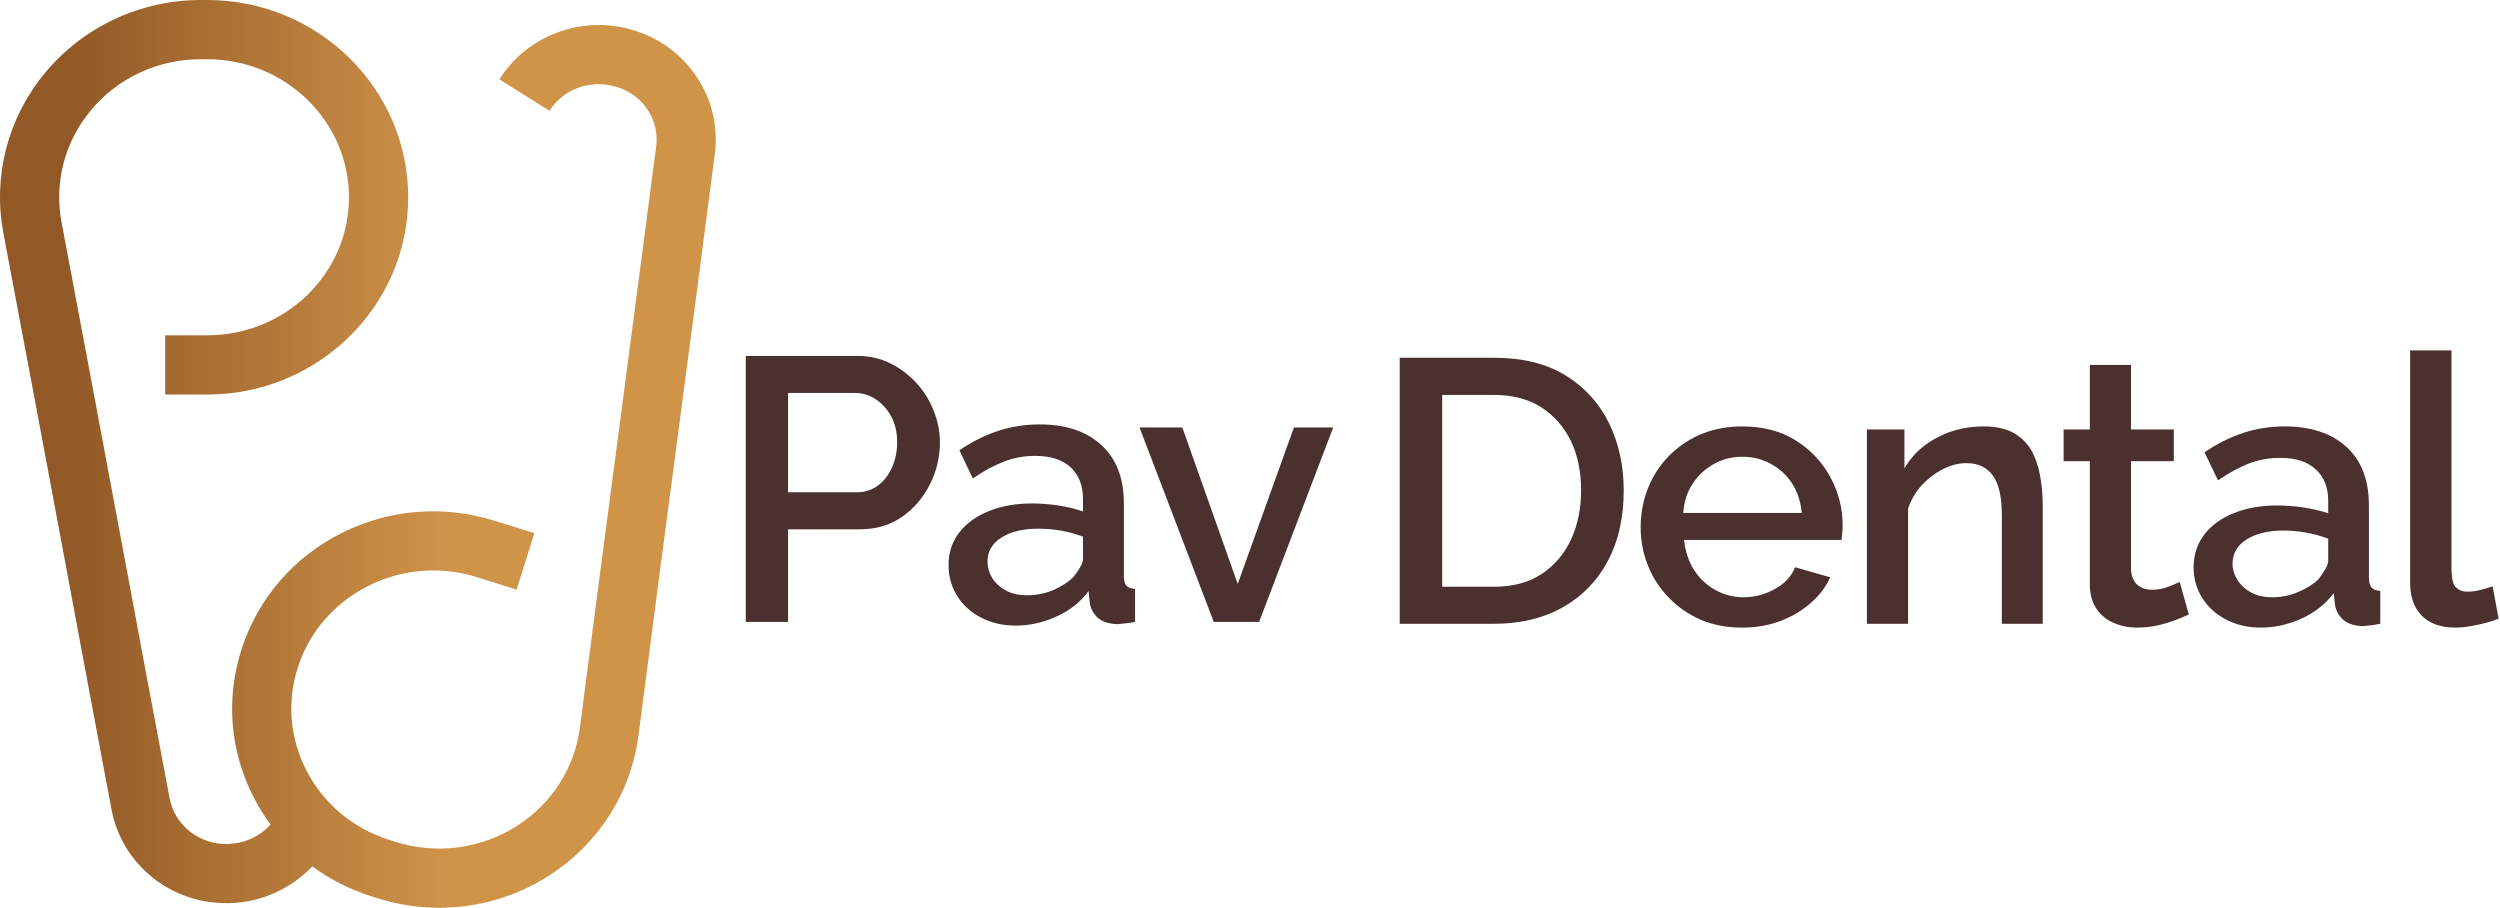
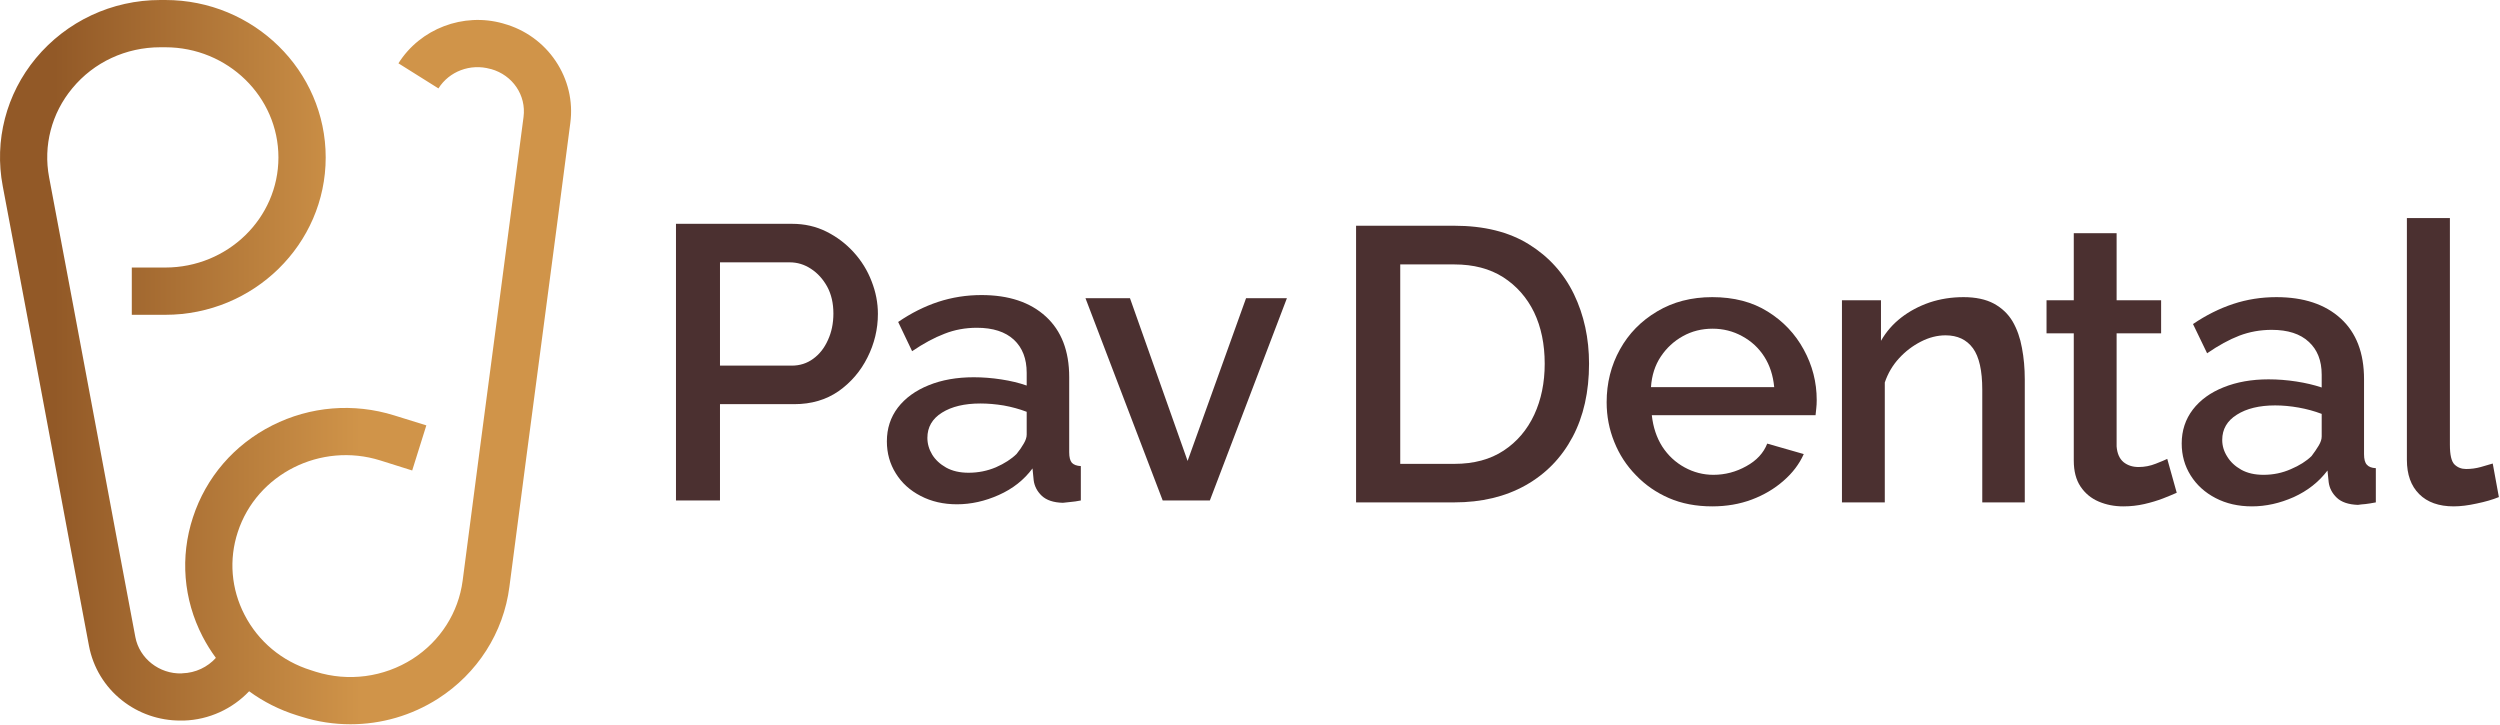
- <svg xmlns="http://www.w3.org/2000/svg" width="1567" height="569" viewBox="0 0 1567 569" fill="none">
+ <svg xmlns="http://www.w3.org/2000/svg" width="1964" height="569" viewBox="0 0 1964 569" fill="none" role="img" aria-labelledby="pav-logo-title">
  <path d="M436.516 47.94C427.009 33.728 412.496 23.219 395.782 18.616L395.182 18.415C363.956 9.608 330.127 22.519 313.013 49.742L344.439 69.458C352.846 56.047 369.56 49.742 385.173 54.145L385.774 54.245C402.788 59.05 413.497 74.863 411.295 91.877C404.39 144.821 397.184 199.267 390.278 251.911C381.37 319.267 372.163 388.926 363.455 456.182C360.152 481.303 345.841 503.722 324.122 517.634C301.503 532.046 273.78 535.749 248.059 527.742L244.356 526.541C221.436 519.435 202.921 503.922 192.112 483.005C181.603 462.688 179.701 439.568 186.807 417.95C201.72 372.312 251.962 347.091 298.701 361.703L323.822 369.61L334.931 334.18L309.81 326.373C277.784 316.365 243.755 319.167 213.93 334.18C184.005 349.293 161.886 374.914 151.578 406.44C141.369 437.566 144.072 470.794 159.084 499.919C162.153 505.857 165.656 511.495 169.593 516.833C163.087 524.039 153.68 528.643 143.271 528.943L142.67 529.043C125.156 529.544 109.543 517.333 106.34 500.519C96.432 448.075 86.323 394.03 76.615 341.886C64.105 275.03 51.194 205.973 38.583 139.317C33.879 114.496 40.485 88.975 56.798 69.358C73.713 48.841 98.934 37.131 125.956 37.131H129.86C178.901 37.131 218.734 75.964 218.734 123.704C218.734 171.444 178.901 210.176 129.86 210.176H103.538V247.307H129.86C199.318 247.307 255.865 191.861 255.865 123.704C255.865 55.446 199.318 0 129.86 0H125.956C87.924 0 52.295 16.714 28.174 45.738C4.855 73.862 -4.653 110.493 2.153 146.222C14.763 212.778 27.674 281.836 40.184 348.692C49.893 400.936 60.001 454.981 69.909 507.425C73.112 524.339 82.32 539.552 95.931 550.261C108.942 560.57 125.056 566.074 141.569 566.074C142.303 566.074 143.037 566.074 143.771 566.074H144.372C164.389 565.474 182.704 556.766 195.715 543.055C206.924 551.262 219.535 557.667 233.346 561.971L236.949 563.072C249.56 567.075 262.471 568.977 275.382 568.977C299.502 568.977 323.322 562.171 344.139 548.86C375.065 529.043 395.582 497.016 400.186 460.986C408.893 393.83 418.101 324.172 427.009 256.815C434.014 204.171 441.12 149.625 448.026 96.681C450.328 79.667 446.225 62.352 436.516 47.94Z" fill="url(#paint0_linear_247_3)" />
-   <path d="M467.442 389.826V223.086H537.401C544.941 223.086 551.846 224.654 558.118 227.79C564.39 230.926 569.862 235.063 574.532 240.2C579.269 245.405 582.872 251.243 585.341 257.715C587.877 264.187 589.144 270.726 589.144 277.331C589.144 286.539 587.043 295.313 582.839 303.653C578.702 311.927 572.897 318.699 565.424 323.97C557.885 329.175 549.011 331.777 538.802 331.777H493.965V389.826H467.442ZM493.965 308.558H537.201C542.072 308.558 546.375 307.19 550.112 304.454C553.915 301.718 556.884 297.949 559.019 293.145C561.221 288.407 562.322 283.07 562.322 277.131C562.322 270.993 561.087 265.622 558.619 261.018C556.083 256.414 552.814 252.811 548.811 250.209C544.874 247.606 540.604 246.305 536 246.305H493.965V308.558Z" fill-rule="evenodd" clip-rule="evenodd" fill="#4B3030" />
-   <path d="M594.549 354.197C594.549 346.457 596.751 339.685 601.154 333.88C605.625 328.075 611.83 323.572 619.77 320.369C627.643 317.166 636.684 315.565 646.893 315.565C652.364 315.565 657.902 315.999 663.507 316.866C669.178 317.733 674.282 318.968 678.819 320.569V312.863C678.819 304.389 676.251 297.75 671.113 292.946C665.909 288.142 658.469 285.74 648.794 285.74C641.855 285.74 635.35 286.941 629.278 289.343C623.139 291.678 616.634 295.181 609.762 299.852L601.355 282.237C609.161 276.899 617.201 272.863 625.475 270.127C633.815 267.391 642.522 266.023 651.597 266.023C668.01 266.023 680.921 270.327 690.329 278.934C699.737 287.541 704.441 299.718 704.441 315.465V360.803C704.441 363.739 704.975 365.84 706.042 367.108C707.176 368.309 708.978 368.976 711.447 369.11V389.827C709.111 390.294 707.043 390.594 705.242 390.728C703.44 390.928 701.905 391.095 700.638 391.228C695.033 391.095 690.796 389.694 687.927 387.025C685.125 384.356 683.49 381.22 683.023 377.617L682.322 370.511C677.185 377.45 670.412 382.788 662.005 386.524C653.665 390.261 645.258 392.129 636.784 392.129C628.644 392.129 621.371 390.461 614.966 387.125C608.494 383.789 603.49 379.252 599.953 373.513C596.35 367.775 594.549 361.337 594.549 354.197ZM672.714 361.804C674.449 359.669 675.884 357.6 677.018 355.598C678.219 353.597 678.819 351.762 678.819 350.094V336.382C674.416 334.714 669.812 333.447 665.008 332.579C660.137 331.779 655.433 331.378 650.896 331.378C641.355 331.378 633.648 333.213 627.777 336.883C621.905 340.553 618.969 345.623 618.969 352.096C618.969 355.632 619.937 359.001 621.872 362.204C623.807 365.34 626.609 367.942 630.279 370.011C634.015 372.079 638.519 373.113 643.79 373.113C649.595 373.113 655.1 372.012 660.304 369.81C665.442 367.542 669.578 364.873 672.714 361.804Z" fill-rule="evenodd" clip-rule="evenodd" fill="#4B3030" />
-   <path d="M760.788 389.824L714.249 267.922H741.071L775.801 366.004L811.03 267.922H835.651L789.212 389.824H760.788Z" fill="#4B3030" />
-   <path d="M877.334 390.982V224.242H936.484C954.499 224.242 969.512 227.979 981.522 235.452C993.465 242.858 1002.51 252.866 1008.64 265.477C1014.72 278.087 1017.75 292.066 1017.75 307.412C1017.75 324.359 1014.45 339.072 1007.84 351.549C1001.17 364.093 991.73 373.801 979.52 380.673C967.31 387.546 952.964 390.982 936.484 390.982H877.334ZM991.03 307.412C991.03 295.669 988.895 285.327 984.624 276.386C980.287 267.512 974.082 260.473 966.009 255.268C957.935 250.131 948.127 247.562 936.584 247.562H903.957V367.762H936.584C948.327 367.762 958.236 365.093 966.309 359.756C974.316 354.485 980.454 347.279 984.724 338.138C988.928 329.063 991.03 318.821 991.03 307.412Z" fill-rule="evenodd" clip-rule="evenodd" fill="#4B3030" />
-   <path d="M1092.01 393.383C1082.27 393.383 1073.57 391.715 1065.89 388.379C1058.22 385.043 1051.58 380.439 1045.98 374.567C1040.3 368.762 1035.97 362.09 1032.96 354.55C1029.9 347.011 1028.36 339.037 1028.36 330.63C1028.36 319.021 1031.03 308.412 1036.37 298.804C1041.64 289.262 1049.11 281.623 1058.79 275.885C1068.39 270.146 1079.47 267.277 1092.01 267.277C1105.03 267.277 1116.17 270.18 1125.44 275.985C1134.78 281.79 1142.02 289.429 1147.16 298.904C1152.36 308.378 1154.97 318.52 1154.97 329.329C1154.97 331.198 1154.87 332.966 1154.67 334.634C1154.53 336.235 1154.4 337.503 1154.27 338.437H1055.58C1056.38 345.71 1058.49 352.015 1061.89 357.353C1065.36 362.691 1069.83 366.861 1075.3 369.863C1080.77 372.866 1086.58 374.367 1092.71 374.367C1099.72 374.367 1106.33 372.632 1112.53 369.163C1118.74 365.76 1122.94 361.223 1125.14 355.551L1147.16 361.857C1144.49 367.862 1140.42 373.233 1134.95 377.97C1129.48 382.774 1123.11 386.544 1115.83 389.28C1108.56 392.015 1100.62 393.383 1092.01 393.383ZM1055.08 321.523H1129.35C1128.68 314.45 1126.68 308.312 1123.34 303.107C1120 297.903 1115.57 293.8 1110.03 290.797C1104.56 287.795 1098.62 286.293 1092.21 286.293C1085.68 286.293 1079.7 287.795 1074.3 290.797C1068.89 293.8 1064.46 297.903 1060.99 303.107C1057.52 308.312 1055.55 314.45 1055.08 321.523Z" fill-rule="evenodd" clip-rule="evenodd" fill="#4B3030" />
-   <path d="M1280.37 390.981H1254.75V323.024C1254.75 311.548 1252.88 303.241 1249.15 298.103C1245.34 292.899 1239.84 290.297 1232.63 290.297C1227.63 290.297 1222.66 291.564 1217.72 294.1C1212.78 296.635 1208.41 299.971 1204.61 304.108C1200.74 308.312 1197.87 313.182 1196 318.72V390.981H1170.18V269.179H1193.7V293.599C1196.84 288.128 1200.91 283.458 1205.91 279.588C1210.91 275.718 1216.62 272.682 1223.02 270.48C1229.43 268.345 1236.24 267.277 1243.44 267.277C1250.78 267.277 1256.89 268.578 1261.76 271.181C1266.63 273.85 1270.4 277.453 1273.07 281.99C1275.73 286.594 1277.6 291.898 1278.67 297.903C1279.8 303.841 1280.37 310.147 1280.37 316.819V390.981Z" fill="#4B3030" />
-   <path d="M1371.95 385.177C1369.88 386.111 1367.14 387.245 1363.74 388.58C1360.27 389.914 1356.5 391.049 1352.43 391.983C1348.36 392.917 1344.13 393.384 1339.72 393.384C1334.38 393.384 1329.45 392.417 1324.91 390.482C1320.37 388.547 1316.74 385.544 1314 381.474C1311.26 377.404 1309.9 372.166 1309.9 365.761V289.097H1293.48V269.18H1309.9V228.746H1335.72V269.18H1362.54V289.097H1335.72V357.254C1336.05 361.457 1337.42 364.593 1339.82 366.662C1342.29 368.663 1345.33 369.664 1348.93 369.664C1352.53 369.664 1356 368.997 1359.34 367.662C1362.74 366.328 1365.04 365.361 1366.24 364.76L1371.95 385.177Z" fill="#4B3030" />
-   <path d="M1374.95 355.451C1374.95 347.711 1377.19 340.906 1381.66 335.034C1386.13 329.229 1392.3 324.759 1400.17 321.623C1408.11 318.42 1417.15 316.819 1427.29 316.819C1432.83 316.819 1438.4 317.253 1444.01 318.12C1449.61 318.987 1454.72 320.188 1459.32 321.723V314.016C1459.32 305.543 1456.72 298.937 1451.52 294.2C1446.38 289.396 1438.94 286.994 1429.2 286.994C1422.32 286.994 1415.82 288.162 1409.68 290.497C1403.61 292.832 1397.14 296.368 1390.26 301.106L1381.76 283.491C1389.63 278.153 1397.7 274.116 1405.98 271.381C1414.25 268.645 1422.92 267.277 1432 267.277C1448.48 267.277 1461.42 271.581 1470.83 280.188C1480.17 288.729 1484.84 300.906 1484.84 316.719V361.957C1484.84 364.959 1485.41 367.061 1486.54 368.262C1487.61 369.53 1489.41 370.23 1491.95 370.364V390.981C1489.55 391.448 1487.48 391.782 1485.74 391.982C1483.94 392.115 1482.41 392.282 1481.14 392.482C1475.47 392.282 1471.23 390.848 1468.43 388.179C1465.63 385.51 1463.99 382.374 1463.53 378.771L1462.82 371.765C1457.62 378.637 1450.85 383.975 1442.51 387.778C1434.1 391.515 1425.69 393.383 1417.29 393.383C1409.08 393.383 1401.77 391.715 1395.37 388.379C1388.96 385.043 1383.96 380.506 1380.36 374.767C1376.75 369.029 1374.95 362.591 1374.95 355.451ZM1453.22 363.058C1454.88 360.856 1456.32 358.754 1457.52 356.752C1458.72 354.751 1459.32 352.916 1459.32 351.248V337.636C1454.92 335.968 1450.28 334.701 1445.41 333.833C1440.54 332.966 1435.84 332.532 1431.3 332.532C1421.76 332.532 1414.05 334.4 1408.18 338.137C1402.31 341.806 1399.37 346.877 1399.37 353.349C1399.37 356.886 1400.37 360.222 1402.37 363.358C1404.31 366.561 1407.11 369.196 1410.78 371.264C1414.45 373.333 1418.95 374.367 1424.29 374.367C1430.1 374.367 1435.57 373.233 1440.71 370.964C1445.91 368.762 1450.08 366.127 1453.22 363.058Z" fill-rule="evenodd" clip-rule="evenodd" fill="#4B3030" />
-   <path d="M1510.67 219.637H1536.59V356.251C1536.59 362.39 1537.52 366.36 1539.39 368.161C1541.26 369.963 1543.59 370.863 1546.39 370.863C1549.4 370.863 1552.33 370.463 1555.2 369.662C1558.07 368.862 1560.47 368.161 1562.41 367.561L1566.11 387.778C1562.38 389.312 1557.9 390.613 1552.7 391.681C1547.56 392.815 1542.96 393.382 1538.89 393.382C1529.95 393.382 1523.01 390.914 1518.07 385.976C1513.13 381.039 1510.67 374.166 1510.67 365.359V219.637Z" fill="#4B3030" />
+   <g transform="translate(-78.245 -114.953) scale(1.30346)">
+     <path d="M467.442 389.826V223.086H537.401C544.941 223.086 551.846 224.654 558.118 227.79C564.39 230.926 569.862 235.063 574.532 240.2C579.269 245.405 582.872 251.243 585.341 257.715C587.877 264.187 589.144 270.726 589.144 277.331C589.144 286.539 587.043 295.313 582.839 303.653C578.702 311.927 572.897 318.699 565.424 323.97C557.885 329.175 549.011 331.777 538.802 331.777H493.965V389.826H467.442ZM493.965 308.558H537.201C542.072 308.558 546.375 307.19 550.112 304.454C553.915 301.718 556.884 297.949 559.019 293.145C561.221 288.407 562.322 283.07 562.322 277.131C562.322 270.993 561.087 265.622 558.619 261.018C556.083 256.414 552.814 252.811 548.811 250.209C544.874 247.606 540.604 246.305 536 246.305H493.965V308.558Z" fill-rule="evenodd" clip-rule="evenodd" fill="#4B3030" />
+     <path d="M594.549 354.197C594.549 346.457 596.751 339.685 601.154 333.88C605.625 328.075 611.83 323.572 619.77 320.369C627.643 317.166 636.684 315.565 646.893 315.565C652.364 315.565 657.902 315.999 663.507 316.866C669.178 317.733 674.282 318.968 678.819 320.569V312.863C678.819 304.389 676.251 297.75 671.113 292.946C665.909 288.142 658.469 285.74 648.794 285.74C641.855 285.74 635.35 286.941 629.278 289.343C623.139 291.678 616.634 295.181 609.762 299.852L601.355 282.237C609.161 276.899 617.201 272.863 625.475 270.127C633.815 267.391 642.522 266.023 651.597 266.023C668.01 266.023 680.921 270.327 690.329 278.934C699.737 287.541 704.441 299.718 704.441 315.465V360.803C704.441 363.739 704.975 365.84 706.042 367.108C707.176 368.309 708.978 368.976 711.447 369.11V389.827C709.111 390.294 707.043 390.594 705.242 390.728C703.44 390.928 701.905 391.095 700.638 391.228C695.033 391.095 690.796 389.694 687.927 387.025C685.125 384.356 683.49 381.22 683.023 377.617L682.322 370.511C677.185 377.45 670.412 382.788 662.005 386.524C653.665 390.261 645.258 392.129 636.784 392.129C628.644 392.129 621.371 390.461 614.966 387.125C608.494 383.789 603.49 379.252 599.953 373.513C596.35 367.775 594.549 361.337 594.549 354.197ZM672.714 361.804C674.449 359.669 675.884 357.6 677.018 355.598C678.219 353.597 678.819 351.762 678.819 350.094V336.382C674.416 334.714 669.812 333.447 665.008 332.579C660.137 331.779 655.433 331.378 650.896 331.378C641.355 331.378 633.648 333.213 627.777 336.883C621.905 340.553 618.969 345.623 618.969 352.096C618.969 355.632 619.937 359.001 621.872 362.204C623.807 365.34 626.609 367.942 630.279 370.011C634.015 372.079 638.519 373.113 643.79 373.113C649.595 373.113 655.1 372.012 660.304 369.81C665.442 367.542 669.578 364.873 672.714 361.804Z" fill-rule="evenodd" clip-rule="evenodd" fill="#4B3030" />
+     <path d="M760.788 389.824L714.249 267.922H741.071L775.801 366.004L811.03 267.922H835.651L789.212 389.824H760.788Z" fill="#4B3030" />
+     <path d="M877.334 390.982V224.242H936.484C954.499 224.242 969.512 227.979 981.522 235.452C993.465 242.858 1002.51 252.866 1008.64 265.477C1014.72 278.087 1017.75 292.066 1017.75 307.412C1017.75 324.359 1014.45 339.072 1007.84 351.549C1001.17 364.093 991.73 373.801 979.52 380.673C967.31 387.546 952.964 390.982 936.484 390.982H877.334ZM991.03 307.412C991.03 295.669 988.895 285.327 984.624 276.386C980.287 267.512 974.082 260.473 966.009 255.268C957.935 250.131 948.127 247.562 936.584 247.562H903.957V367.762H936.584C948.327 367.762 958.236 365.093 966.309 359.756C974.316 354.485 980.454 347.279 984.724 338.138C988.928 329.063 991.03 318.821 991.03 307.412Z" fill-rule="evenodd" clip-rule="evenodd" fill="#4B3030" />
+     <path d="M1092.01 393.383C1082.27 393.383 1073.57 391.715 1065.89 388.379C1058.22 385.043 1051.58 380.439 1045.98 374.567C1040.3 368.762 1035.97 362.09 1032.96 354.55C1029.9 347.011 1028.36 339.037 1028.36 330.63C1028.36 319.021 1031.03 308.412 1036.37 298.804C1041.64 289.262 1049.11 281.623 1058.79 275.885C1068.39 270.146 1079.47 267.277 1092.01 267.277C1105.03 267.277 1116.17 270.18 1125.44 275.985C1134.78 281.79 1142.02 289.429 1147.16 298.904C1152.36 308.378 1154.97 318.52 1154.97 329.329C1154.97 331.198 1154.87 332.966 1154.67 334.634C1154.53 336.235 1154.4 337.503 1154.27 338.437H1055.58C1056.38 345.71 1058.49 352.015 1061.89 357.353C1065.36 362.691 1069.83 366.861 1075.3 369.863C1080.77 372.866 1086.58 374.367 1092.71 374.367C1099.72 374.367 1106.33 372.632 1112.53 369.163C1118.74 365.76 1122.94 361.223 1125.14 355.551L1147.16 361.857C1144.49 367.862 1140.42 373.233 1134.95 377.97C1129.48 382.774 1123.11 386.544 1115.83 389.28C1108.56 392.015 1100.62 393.383 1092.01 393.383ZM1055.08 321.523H1129.35C1128.68 314.45 1126.68 308.312 1123.34 303.107C1120 297.903 1115.57 293.8 1110.03 290.797C1104.56 287.795 1098.62 286.293 1092.21 286.293C1085.68 286.293 1079.7 287.795 1074.3 290.797C1068.89 293.8 1064.46 297.903 1060.99 303.107C1057.52 308.312 1055.55 314.45 1055.08 321.523Z" fill-rule="evenodd" clip-rule="evenodd" fill="#4B3030" />
+     <path d="M1280.37 390.981H1254.75V323.024C1254.75 311.548 1252.88 303.241 1249.15 298.103C1245.34 292.899 1239.84 290.297 1232.63 290.297C1227.63 290.297 1222.66 291.564 1217.72 294.1C1212.78 296.635 1208.41 299.971 1204.61 304.108C1200.74 308.312 1197.87 313.182 1196 318.72V390.981H1170.18V269.179H1193.7V293.599C1196.84 288.128 1200.91 283.458 1205.91 279.588C1210.91 275.718 1216.62 272.682 1223.02 270.48C1229.43 268.345 1236.24 267.277 1243.44 267.277C1250.78 267.277 1256.89 268.578 1261.76 271.181C1266.63 273.85 1270.4 277.453 1273.07 281.99C1275.73 286.594 1277.6 291.898 1278.67 297.903C1279.8 303.841 1280.37 310.147 1280.37 316.819V390.981Z" fill="#4B3030" />
+     <path d="M1371.95 385.177C1369.88 386.111 1367.14 387.245 1363.74 388.58C1360.27 389.914 1356.5 391.049 1352.43 391.983C1348.36 392.917 1344.13 393.384 1339.72 393.384C1334.38 393.384 1329.45 392.417 1324.91 390.482C1320.37 388.547 1316.74 385.544 1314 381.474C1311.26 377.404 1309.9 372.166 1309.9 365.761V289.097H1293.48V269.18H1309.9V228.746H1335.72V269.18H1362.54V289.097H1335.72V357.254C1336.05 361.457 1337.42 364.593 1339.82 366.662C1342.29 368.663 1345.33 369.664 1348.93 369.664C1352.53 369.664 1356 368.997 1359.34 367.662C1362.74 366.328 1365.04 365.361 1366.24 364.76L1371.95 385.177Z" fill="#4B3030" />
+     <path d="M1374.95 355.451C1374.95 347.711 1377.19 340.906 1381.66 335.034C1386.13 329.229 1392.3 324.759 1400.17 321.623C1408.11 318.42 1417.15 316.819 1427.29 316.819C1432.83 316.819 1438.4 317.253 1444.01 318.12C1449.61 318.987 1454.72 320.188 1459.32 321.723V314.016C1459.32 305.543 1456.72 298.937 1451.52 294.2C1446.38 289.396 1438.94 286.994 1429.2 286.994C1422.32 286.994 1415.82 288.162 1409.68 290.497C1403.61 292.832 1397.14 296.368 1390.26 301.106L1381.76 283.491C1389.63 278.153 1397.7 274.116 1405.98 271.381C1414.25 268.645 1422.92 267.277 1432 267.277C1448.48 267.277 1461.42 271.581 1470.83 280.188C1480.17 288.729 1484.84 300.906 1484.84 316.719V361.957C1484.84 364.959 1485.41 367.061 1486.54 368.262C1487.61 369.53 1489.41 370.23 1491.95 370.364V390.981C1489.55 391.448 1487.48 391.782 1485.74 391.982C1483.94 392.115 1482.41 392.282 1481.14 392.482C1475.47 392.282 1471.23 390.848 1468.43 388.179C1465.63 385.51 1463.99 382.374 1463.53 378.771L1462.82 371.765C1457.62 378.637 1450.85 383.975 1442.51 387.778C1434.1 391.515 1425.69 393.383 1417.29 393.383C1409.08 393.383 1401.77 391.715 1395.37 388.379C1388.96 385.043 1383.96 380.506 1380.36 374.767C1376.75 369.029 1374.95 362.591 1374.95 355.451ZM1453.22 363.058C1454.88 360.856 1456.32 358.754 1457.52 356.752C1458.72 354.751 1459.32 352.916 1459.32 351.248V337.636C1454.92 335.968 1450.28 334.701 1445.41 333.833C1440.54 332.966 1435.84 332.532 1431.3 332.532C1421.76 332.532 1414.05 334.4 1408.18 338.137C1402.31 341.806 1399.37 346.877 1399.37 353.349C1399.37 356.886 1400.37 360.222 1402.37 363.358C1404.31 366.561 1407.11 369.196 1410.78 371.264C1414.45 373.333 1418.95 374.367 1424.29 374.367C1430.1 374.367 1435.57 373.233 1440.71 370.964C1445.91 368.762 1450.08 366.127 1453.22 363.058Z" fill-rule="evenodd" clip-rule="evenodd" fill="#4B3030" />
+     <path d="M1510.67 219.637H1536.59V356.251C1536.59 362.39 1537.52 366.36 1539.39 368.161C1541.26 369.963 1543.59 370.863 1546.39 370.863C1549.4 370.863 1552.33 370.463 1555.2 369.662C1558.07 368.862 1560.47 368.161 1562.41 367.561L1566.11 387.778C1562.38 389.312 1557.9 390.613 1552.7 391.681C1547.56 392.815 1542.96 393.382 1538.89 393.382C1529.95 393.382 1523.01 390.914 1518.07 385.976C1513.13 381.039 1510.67 374.166 1510.67 365.359V219.637Z" fill="#4B3030" />
+   </g>
  <defs>
    <linearGradient id="paint0_linear_247_3" x1="-0.007" y1="0.028" x2="448.67" y2="0.028" gradientUnits="userSpaceOnUse">
      <stop offset="0.095" stop-color="#925927" />
      <stop offset="0.631" stop-color="#D09449" />
    </linearGradient>
  </defs>
</svg>
